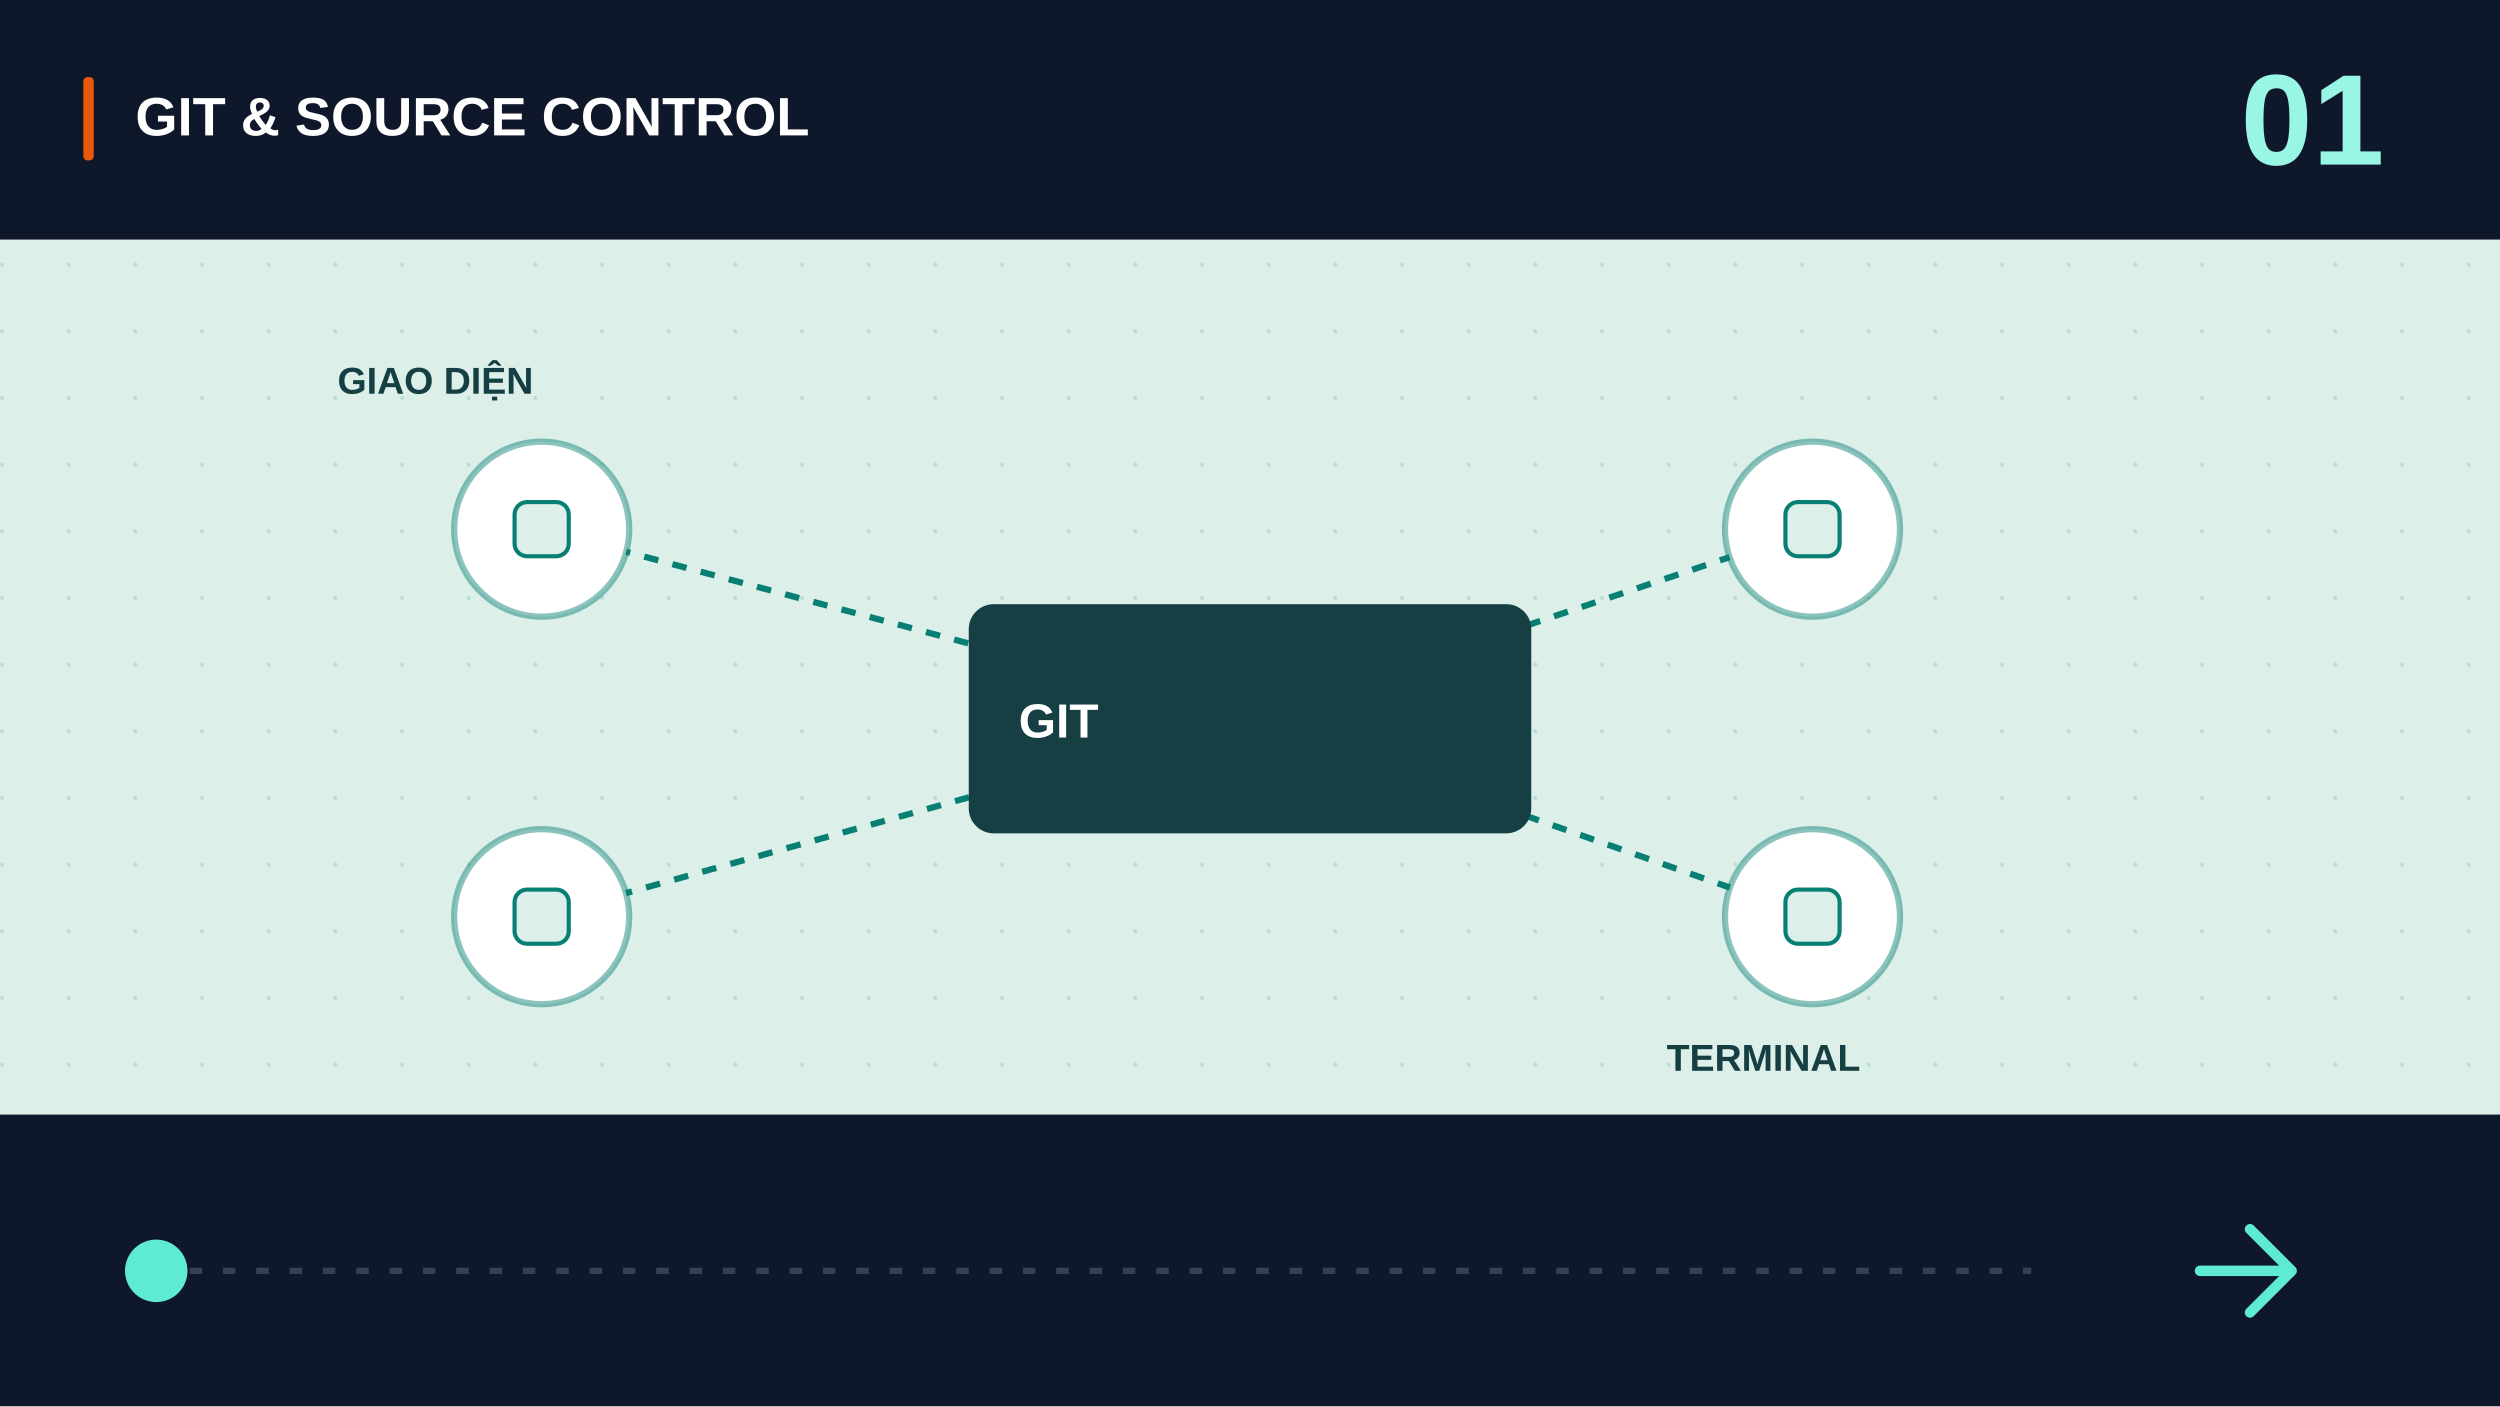
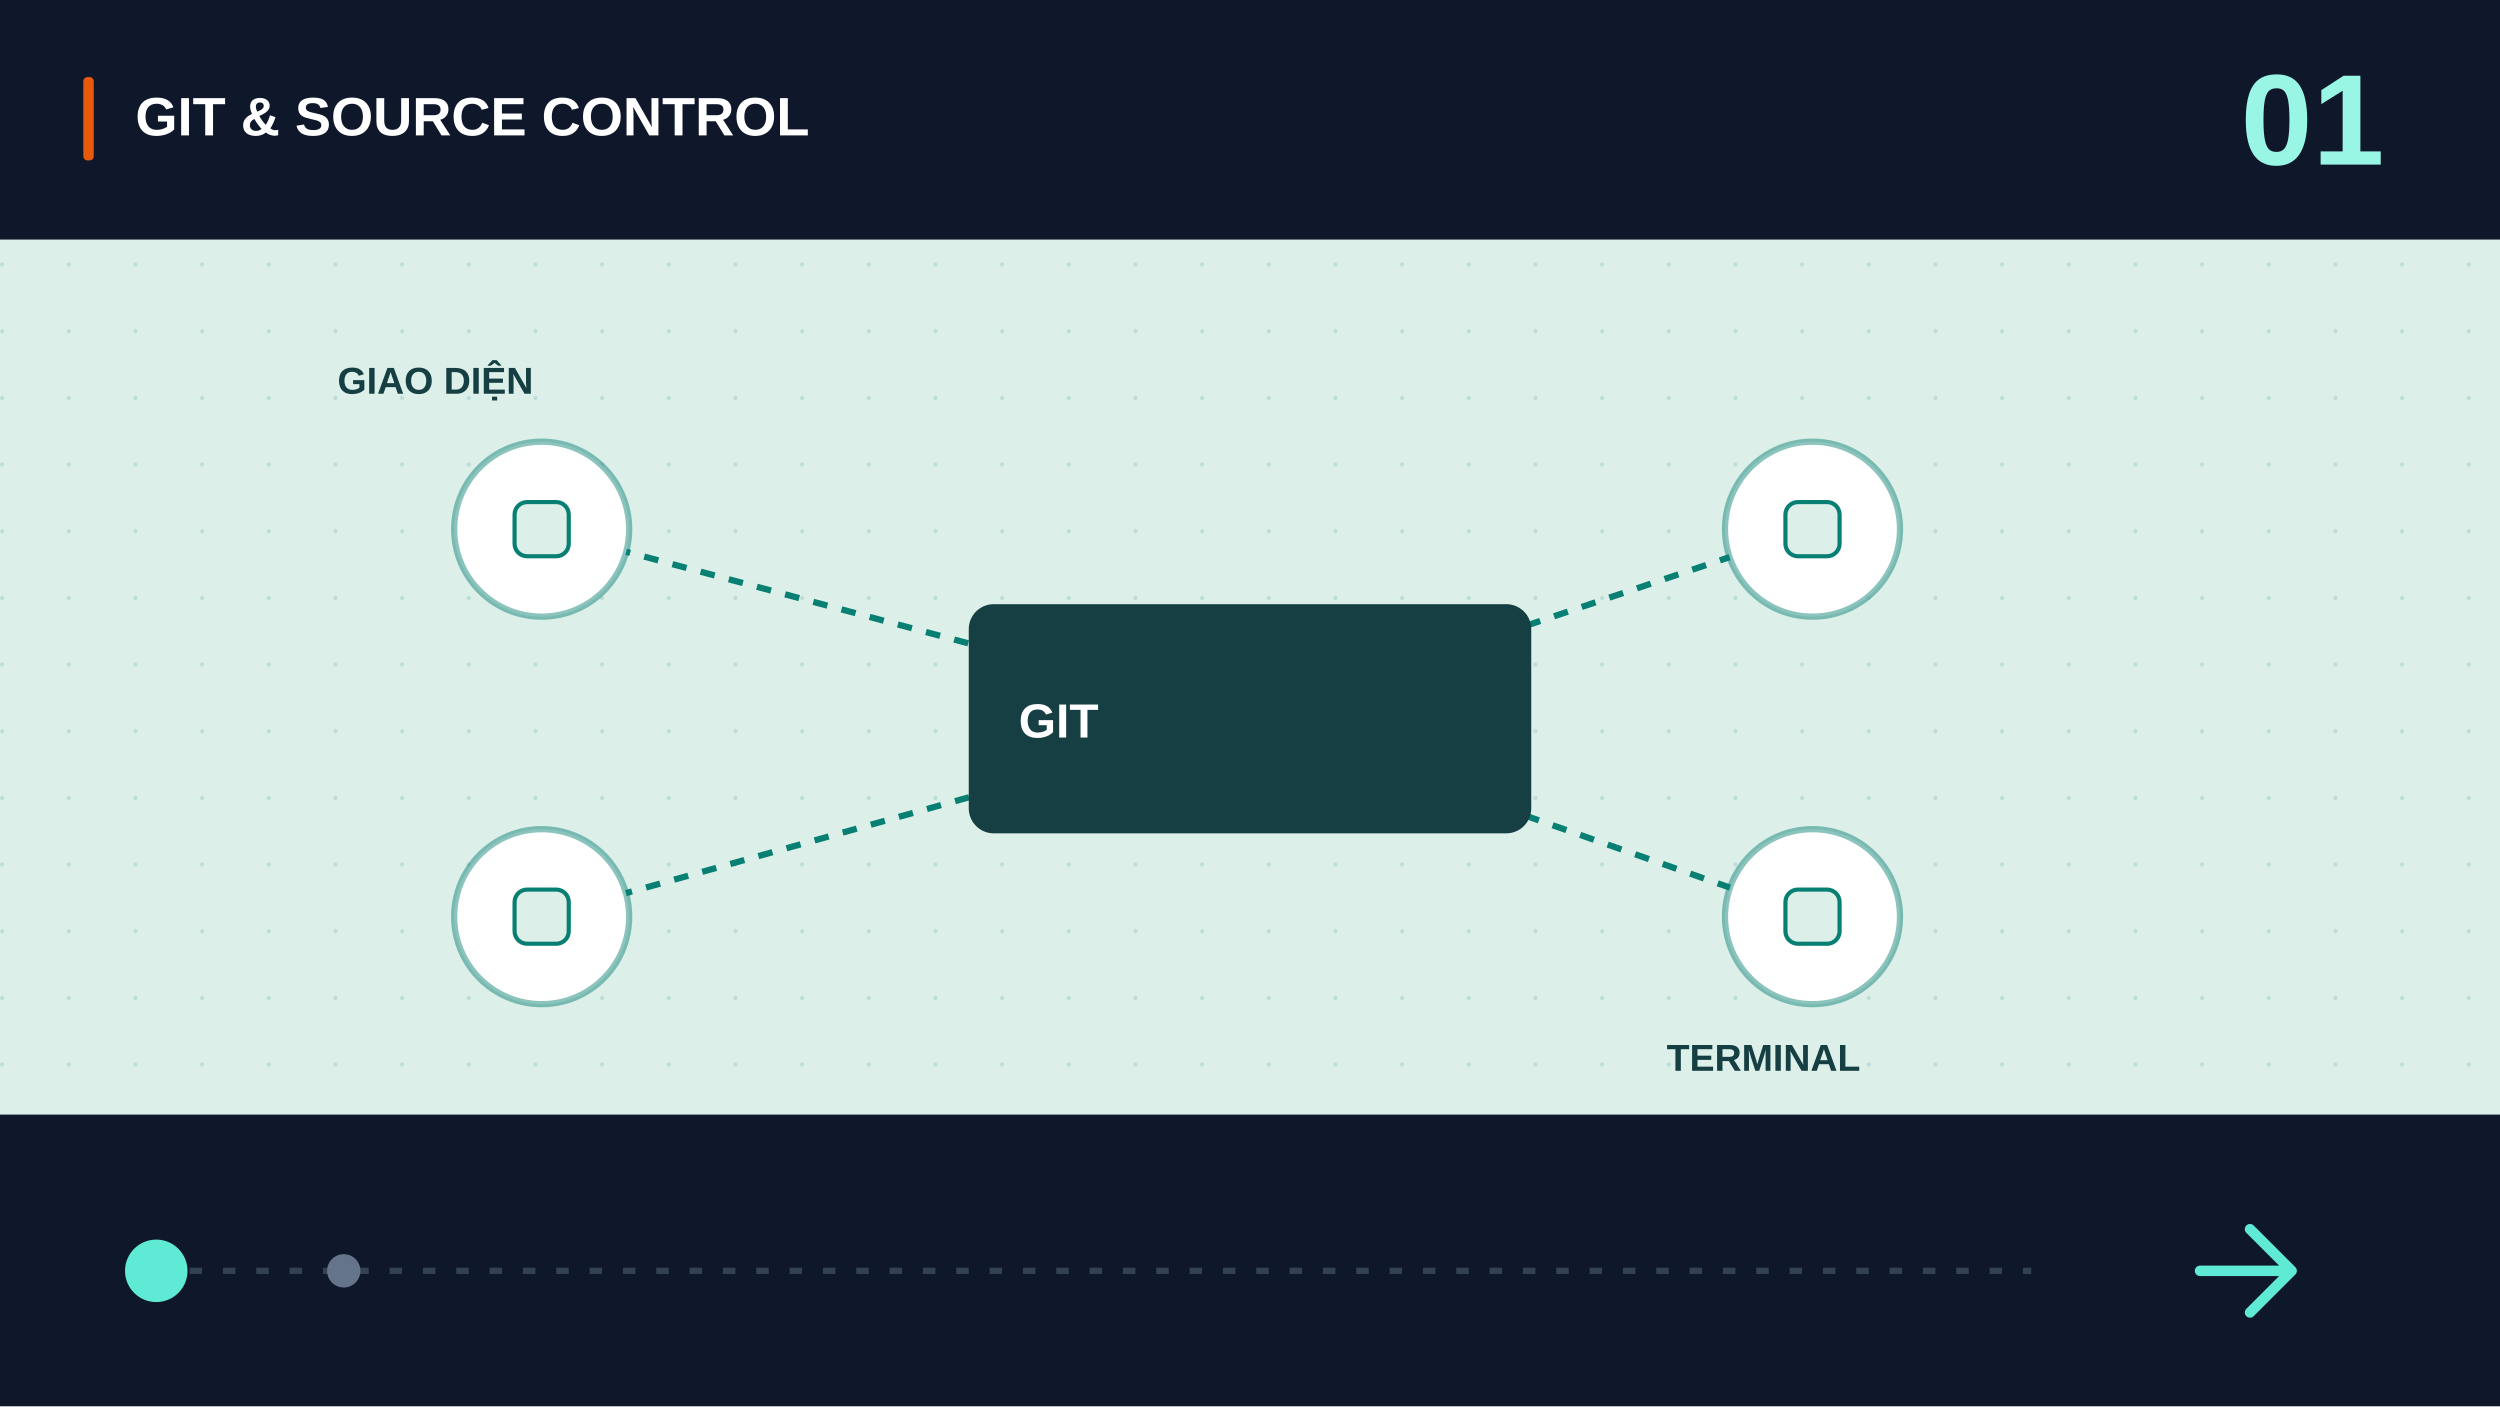
<svg xmlns="http://www.w3.org/2000/svg" width="1200" height="675" viewBox="0 0 1200 675">
  <rect width="1200" height="675" fill="#edf2f7" />
  <svg x="0" y="115" width="1200" height="420" viewBox="0 85 1200 420">
    <defs>
      <pattern id="grid" width="32" height="32" patternUnits="userSpaceOnUse">
        <circle cx="1" cy="1" r="1" fill="#087f73" opacity=".15" />
      </pattern>
    </defs>
    <rect x="0" y="0" width="1200" height="675" rx="0" fill="#dcefe9" stroke="none" stroke-width="2" />
    <rect width="1200" height="675" fill="url(#grid)" />
    <text x="54" y="51" font-family="Arial, sans-serif" font-size="14" font-weight="600" fill="#153f42">ANTBLOG / ENGINEERING NOTES</text>
    <text x="1080" y="51" font-family="Arial, sans-serif" font-size="16" font-weight="500" fill="#153f42">647</text>
    <path d="M54 73L1146 73" stroke="#087f7333" stroke-width="3" fill="none" />
    <path d="M600 315L260 224" stroke="#087f73" stroke-width="3" fill="none" stroke-dasharray="7 7" />
    <circle cx="260" cy="224" r="42" fill="#ffffff" stroke="#087f7377" stroke-width="3" />
    <rect x="247" y="211" width="26" height="26" rx="6" fill="#dcefe9" stroke="#087f73" stroke-width="2" />
    <path d="M600 315L870 224" stroke="#087f73" stroke-width="3" fill="none" stroke-dasharray="7 7" />
    <circle cx="870" cy="224" r="42" fill="#ffffff" stroke="#087f7377" stroke-width="3" />
    <rect x="857" y="211" width="26" height="26" rx="6" fill="#dcefe9" stroke="#087f73" stroke-width="2" />
    <path d="M600 315L260 410" stroke="#087f73" stroke-width="3" fill="none" stroke-dasharray="7 7" />
    <circle cx="260" cy="410" r="42" fill="#ffffff" stroke="#087f7377" stroke-width="3" />
    <rect x="247" y="397" width="26" height="26" rx="6" fill="#dcefe9" stroke="#087f73" stroke-width="2" />
    <path d="M600 315L870 410" stroke="#087f73" stroke-width="3" fill="none" stroke-dasharray="7 7" />
    <circle cx="870" cy="410" r="42" fill="#ffffff" stroke="#087f7377" stroke-width="3" />
    <rect x="857" y="397" width="26" height="26" rx="6" fill="#dcefe9" stroke="#087f73" stroke-width="2" />
    <rect x="465" y="260" width="270" height="110" rx="12" fill="#153f42" stroke="none" stroke-width="2" />
    <text x="489" y="324" font-family="Arial, sans-serif" font-size="23" font-weight="700" fill="#ffffff">GIT</text>
    <text x="162" y="159" font-family="Arial, sans-serif" font-size="18" font-weight="600" fill="#153f42">GIAO DIỆN</text>
    <text x="800" y="484" font-family="Arial, sans-serif" font-size="18" font-weight="600" fill="#153f42">TERMINAL</text>
    <rect x="0" y="507" width="1200" height="168" rx="0" fill="#153f42" stroke="none" stroke-width="2" />
    <rect x="54" y="539" width="5" height="81" rx="0" fill="#087f73" stroke="none" stroke-width="2" />
    <text x="78" y="578" font-family="Arial, sans-serif" font-size="60" font-weight="700" fill="#ffffff">GIT · GITSTUDIO</text>
    <text x="80" y="620" font-family="Arial, sans-serif" font-size="20" font-weight="500" fill="#cbd5e1">Version control · Giao diện, Spotlight, terminal</text>
  </svg>
  <rect width="1200" height="115" fill="#0f172a" />
  <rect x="40" y="37" width="5" height="40" rx="2" fill="#E8590C" />
  <text x="65" y="65" font-family="Arial,sans-serif" font-size="26" font-weight="700" fill="white">GIT &amp; SOURCE CONTROL</text>
  <text x="1110" y="79" text-anchor="middle" font-family="Arial,sans-serif" font-size="62" font-weight="700" fill="#99f6e4">01</text>
  <rect y="535" width="1200" height="140" fill="#0f172a" />
  <path d="M75 610h900" stroke="#334155" stroke-width="3" stroke-dasharray="6 10" />
  <circle cx="75" cy="610" r="15" fill="#5eead4" />
+   <circle cx="165" cy="610" r="8" fill="#64748b" />
  <path d="m1080 590 20 20-20 20m-24-20h44" fill="none" stroke="#5eead4" stroke-width="5" stroke-linecap="round" stroke-linejoin="round" />
</svg>
